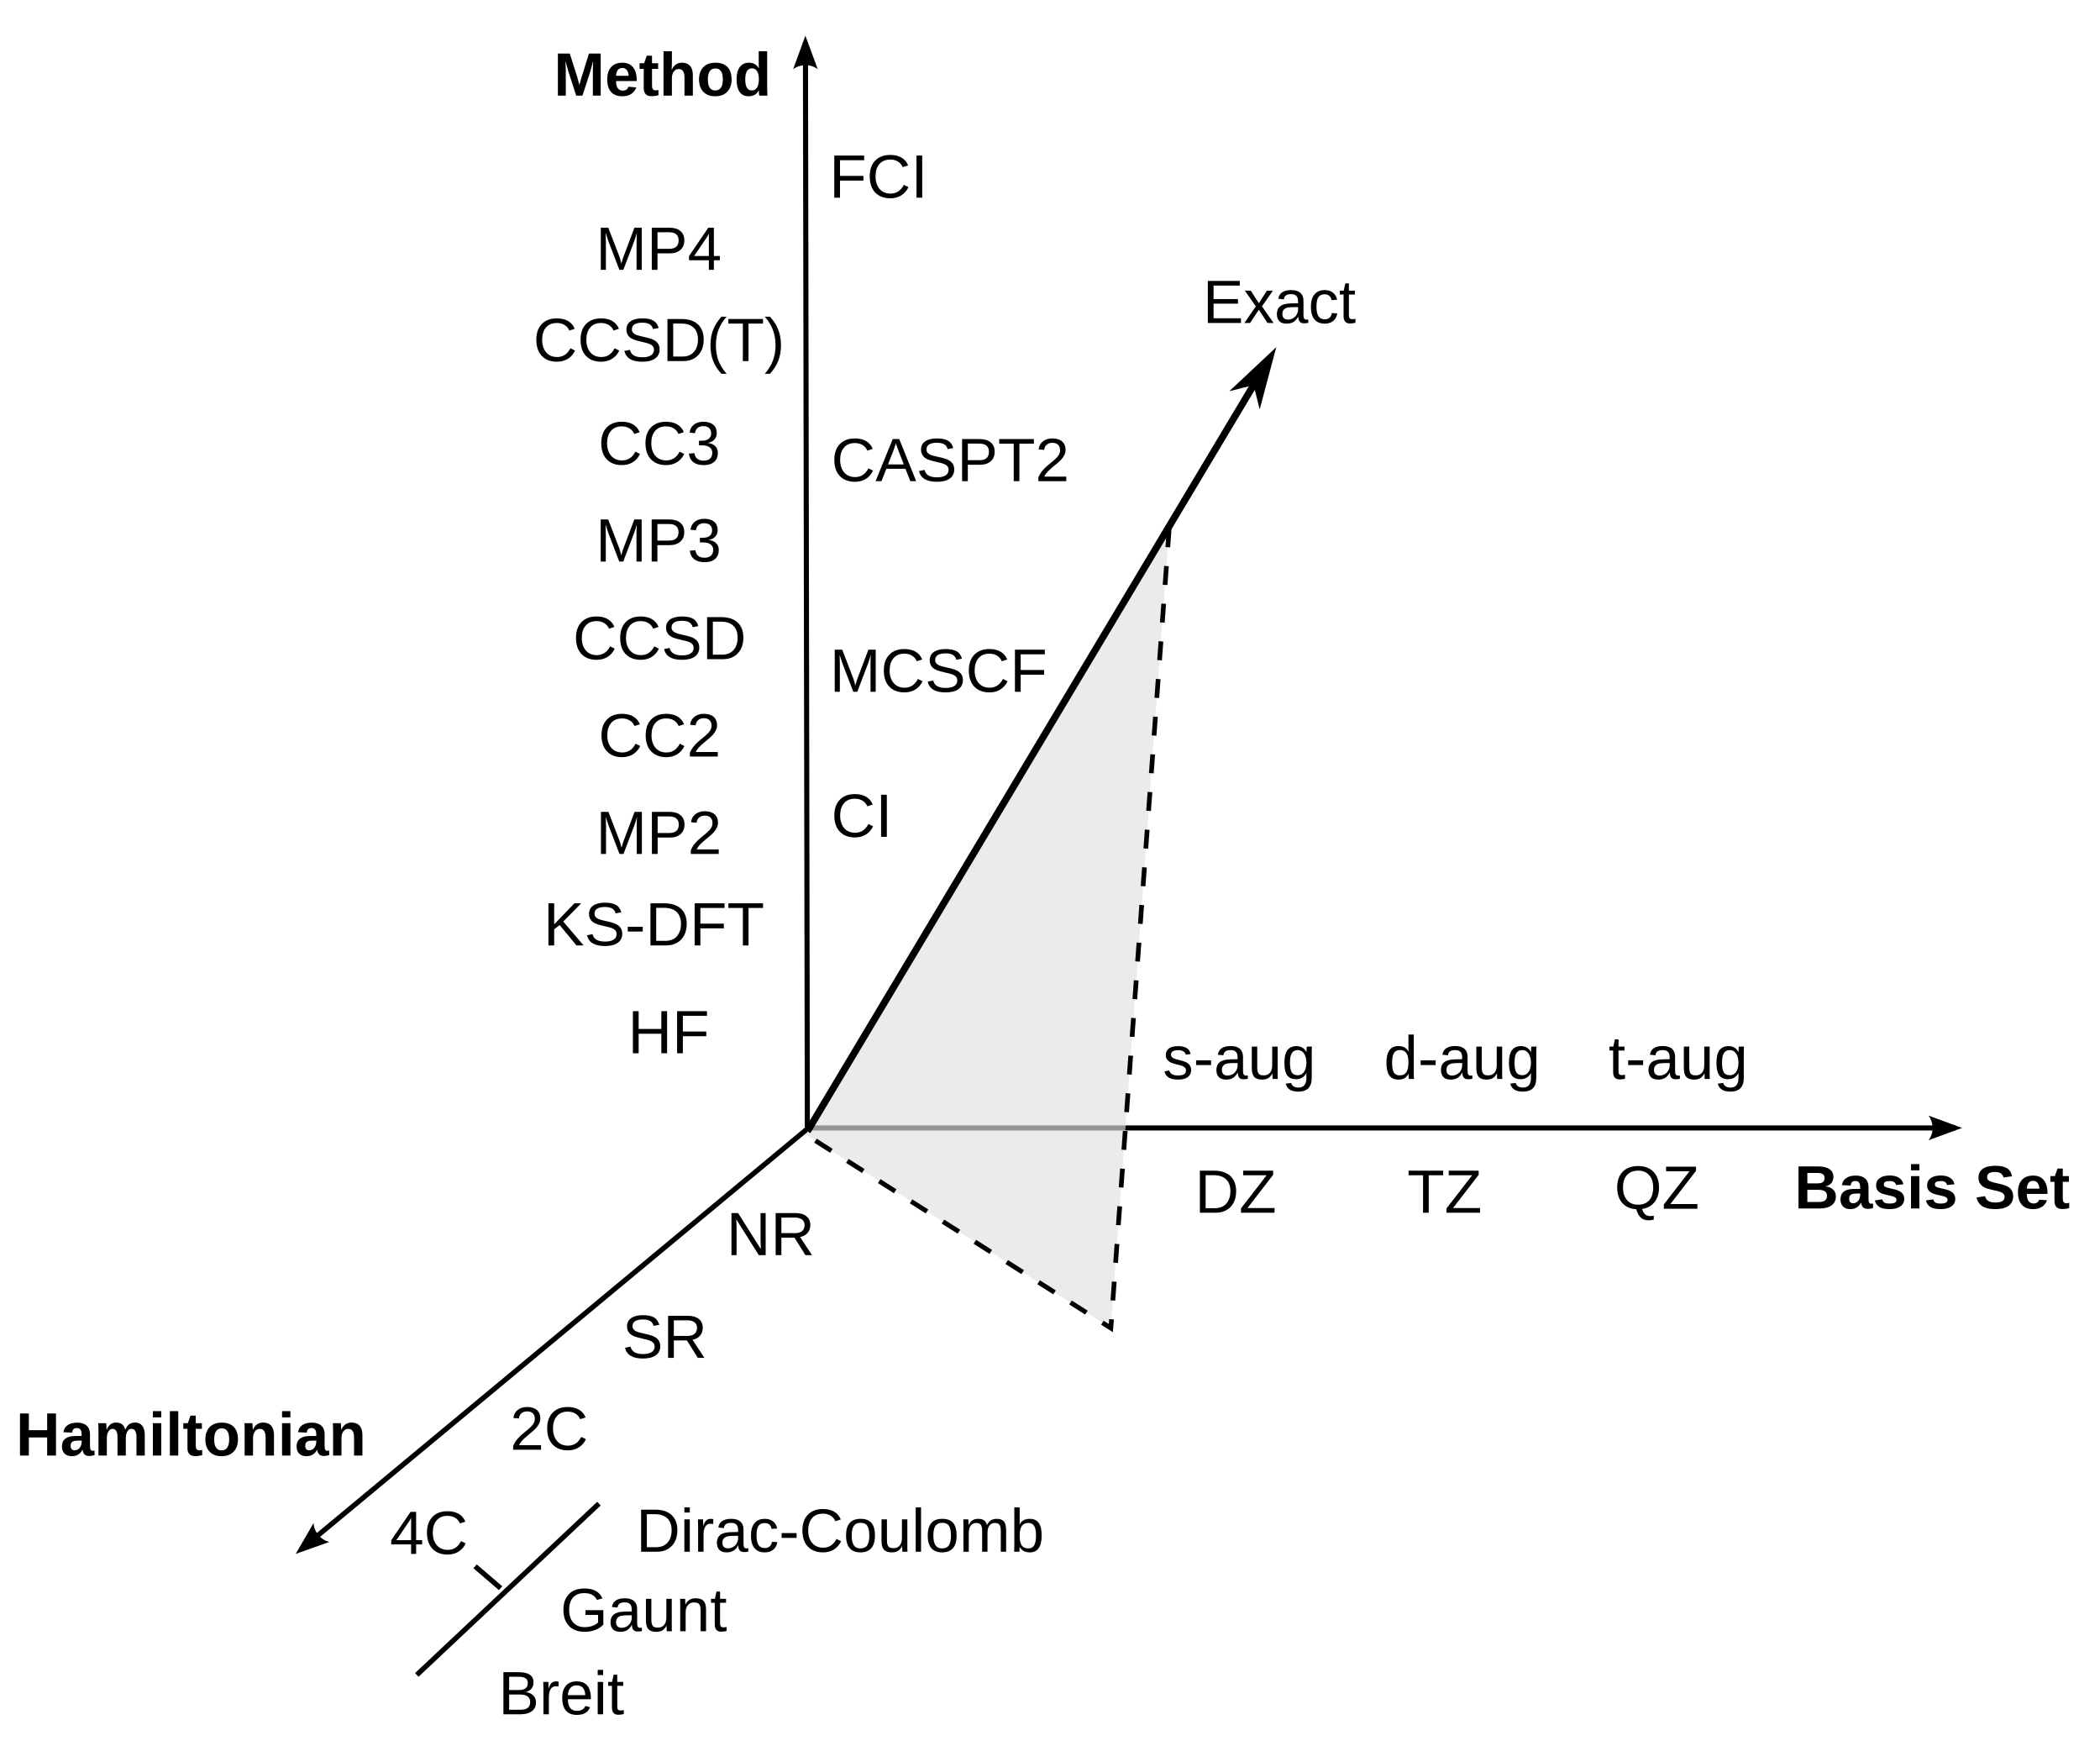
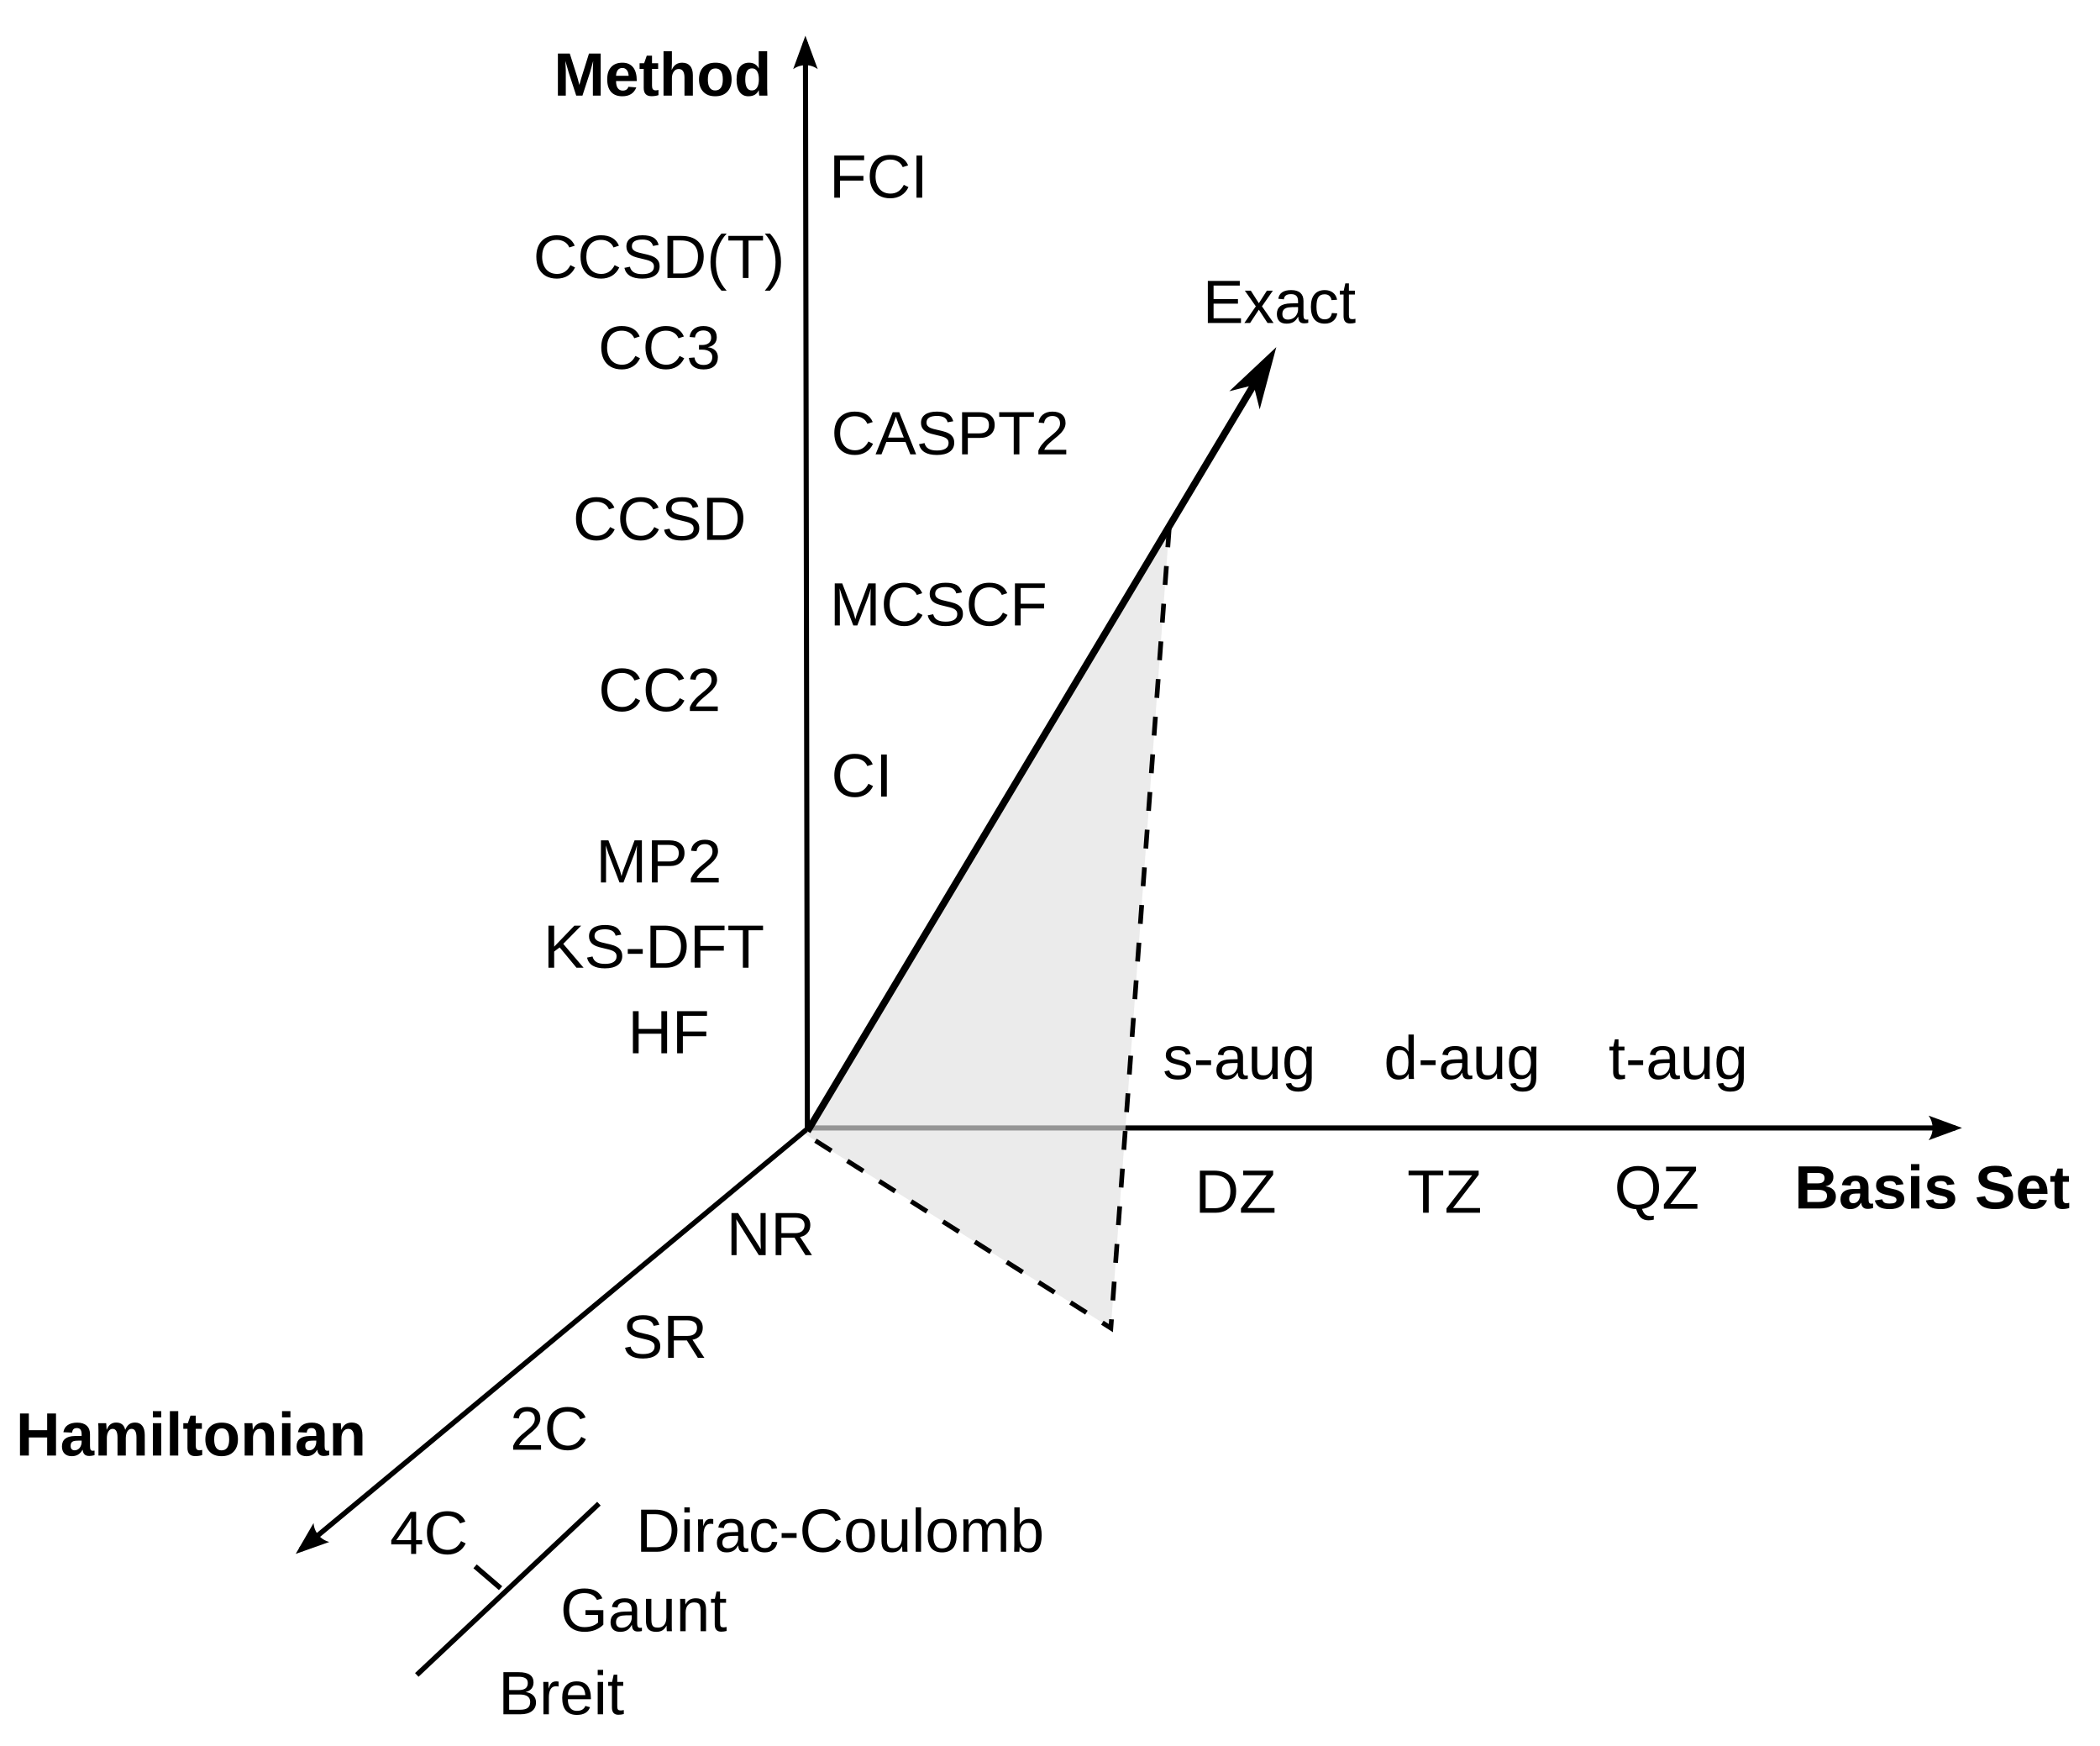
<svg xmlns="http://www.w3.org/2000/svg" width="411.75" height="342.17" id="svg2" version="1.1">
  <defs id="defs4">
    <marker orient="auto" refY="0" refX="0" id="Arrow2Mstart" style="overflow:visible">
      <path id="path4434" style="font-size:12px;fill-rule:evenodd;stroke-width:0.625;stroke-linejoin:round" d="M 8.719,4.034 -2.207,0.016 8.719,-4.002 c -1.745,2.372 -1.735,5.617 -6e-7,8.035 z" transform="scale(0.6,0.6)" />
    </marker>
    <marker orient="auto" refY="0" refX="0" id="Arrow1Mstart" style="overflow:visible">
      <path id="path4416" d="M 0,0 5,-5 -12.5,0 5,5 0,0 z" style="fill-rule:evenodd;stroke:#000000;stroke-width:1pt;marker-start:none" transform="matrix(0.4,0,0,0.4,4,0)" />
    </marker>
    <marker orient="auto" refY="0" refX="0" id="Arrow2Lend" style="overflow:visible">
      <path id="path3618" style="font-size:12px;fill-rule:evenodd;stroke-width:0.625;stroke-linejoin:round" d="M 8.719,4.034 -2.207,0.016 8.719,-4.002 c -1.745,2.372 -1.735,5.617 -6e-7,8.035 z" transform="matrix(-1.1,0,0,-1.1,-1.1,0)" />
    </marker>
    <marker orient="auto" refY="0" refX="0" id="Arrow2Lstart" style="overflow:visible">
      <path id="path3615" style="font-size:12px;fill-rule:evenodd;stroke-width:0.625;stroke-linejoin:round" d="M 8.719,4.034 -2.207,0.016 8.719,-4.002 c -1.745,2.372 -1.735,5.617 -6e-7,8.035 z" transform="matrix(1.1,0,0,1.1,1.1,0)" />
    </marker>
    <marker orient="auto" refY="0" refX="0" id="Arrow2Mend" style="overflow:visible">
      <path id="path3624" style="font-size:12px;fill-rule:evenodd;stroke-width:0.625;stroke-linejoin:round" d="M 8.719,4.034 -2.207,0.016 8.719,-4.002 c -1.745,2.372 -1.735,5.617 -6e-7,8.035 z" transform="scale(-0.6,-0.6)" />
    </marker>
    <marker orient="auto" refY="0" refX="0" id="Arrow1Lend" style="overflow:visible">
      <path id="path3600" d="M 0,0 5,-5 -12.5,0 5,5 0,0 z" style="fill-rule:evenodd;stroke:#000000;stroke-width:1pt;marker-start:none" transform="matrix(-0.8,0,0,-0.8,-10,0)" />
    </marker>
    <marker orient="auto" refY="0" refX="0" id="Arrow1Lstart" style="overflow:visible">
      <path id="path3597" d="M 0,0 5,-5 -12.5,0 5,5 0,0 z" style="fill-rule:evenodd;stroke:#000000;stroke-width:1pt;marker-start:none" transform="matrix(0.8,0,0,0.8,10,0)" />
    </marker>
    <marker orient="auto" refY="0" refX="0" id="Arrow1Mend" style="overflow:visible">
      <path id="path3606" d="M 0,0 5,-5 -12.5,0 5,5 0,0 z" style="fill-rule:evenodd;stroke:#000000;stroke-width:1pt;marker-start:none" transform="matrix(-0.4,0,0,-0.4,-4,0)" />
    </marker>
  </defs>
  <g id="layer1" transform="translate(-121.1667,-316.1108)">
    <path style="fill:none;stroke:#000000;stroke-width:1;stroke-linecap:butt;stroke-linejoin:miter;stroke-miterlimit:4;stroke-opacity:1;stroke-dasharray:none;marker-start:url(#Arrow2Mstart);marker-end:url(#Arrow2Mend)" d="m 279.091,324.434 0.374,212.779 225.076,0" id="path2816" />
    <path id="path6678" d="M 350.41,419.686 338.973,576.442 278.82,538.287" style="fill:#e1e1e1;fill-opacity:0.662;stroke:#000000;stroke-width:0.925;stroke-linecap:butt;stroke-linejoin:miter;stroke-miterlimit:4;stroke-opacity:1;stroke-dasharray:3.701, 3.701;stroke-dashoffset:0;marker-start:none" />
    <path style="fill:none;stroke:#000000;stroke-width:1;stroke-linecap:butt;stroke-linejoin:miter;stroke-miterlimit:4;stroke-opacity:1;stroke-dasharray:none;marker-start:none;marker-end:url(#Arrow2Mend)" d="m 279.228,537.578 -99.067,82.265" id="path2818" />
    <path style="fill:#e1e1e1;fill-opacity:1;stroke:#000000;stroke-width:1.367px;stroke-linecap:butt;stroke-linejoin:miter;stroke-opacity:1;marker-end:url(#Arrow1Mend)" d="M 279.476,537.872 370.03,386.465" id="path5760" />
    <text xml:space="preserve" style="font-size:12px;font-style:normal;font-variant:normal;font-weight:normal;font-stretch:normal;text-align:start;line-height:125%;writing-mode:lr-tb;text-anchor:start;fill:#000000;fill-opacity:1;stroke:none;font-family:Arial;-inkscape-font-specification:Arial" x="355.444" y="553.828" id="text3013">
      <tspan id="tspan3015" x="355.444" y="553.828">DZ</tspan>
    </text>
    <text xml:space="preserve" style="font-size:12px;font-style:normal;font-variant:normal;font-weight:normal;font-stretch:normal;text-align:start;line-height:125%;writing-mode:lr-tb;text-anchor:start;fill:#000000;fill-opacity:1;stroke:none;font-family:Arial;-inkscape-font-specification:Arial" x="397.078" y="553.828" id="text3013-9">
      <tspan id="tspan3015-2" x="397.078" y="553.828">TZ</tspan>
    </text>
    <text xml:space="preserve" style="font-size:12px;font-style:normal;font-variant:normal;font-weight:normal;font-stretch:normal;text-align:start;line-height:125%;writing-mode:lr-tb;text-anchor:start;fill:#000000;fill-opacity:1;stroke:none;font-family:Arial;-inkscape-font-specification:Arial" x="437.686" y="553.048" id="text3013-9-6">
      <tspan id="tspan3015-2-8" x="437.686" y="553.048">QZ</tspan>
    </text>
    <text xml:space="preserve" style="font-size:12px;font-style:normal;font-variant:normal;font-weight:normal;font-stretch:normal;fill:#000000;fill-opacity:1;stroke:none;font-family:Arial;-inkscape-font-specification:Arial" x="349.158" y="527.606" id="text5709">
      <tspan id="tspan5711" x="349.158" y="527.606">s-aug    d-aug    t-aug</tspan>
    </text>
    <text xml:space="preserve" style="font-size:12px;font-style:normal;font-variant:normal;font-weight:normal;font-stretch:normal;fill:#000000;fill-opacity:1;stroke:none;font-family:Arial;-inkscape-font-specification:Arial" x="357.002" y="379.426" id="text5713">
      <tspan id="tspan5715" x="357.002" y="379.426">Exact</tspan>
    </text>
    <text xml:space="preserve" style="font-size:12px;font-style:normal;font-variant:normal;font-weight:normal;font-stretch:normal;fill:#000000;fill-opacity:1;stroke:none;font-family:Arial;-inkscape-font-specification:Arial" x="244.278" y="522.569" id="text5717">
      <tspan id="tspan5719" x="244.278" y="522.569">HF</tspan>
    </text>
-     <text xml:space="preserve" style="font-size:12px;font-style:normal;font-variant:normal;font-weight:normal;font-stretch:normal;fill:#000000;fill-opacity:1;stroke:none;font-family:Arial;-inkscape-font-specification:Arial" x="238.006" y="483.504" id="text5721">
-       <tspan id="tspan5723" x="238.006" y="483.504">MP2</tspan>
+     <text xml:space="preserve" style="font-style:normal;font-variant:normal;font-weight:normal;font-stretch:normal;font-size:12px;font-family:Arial;-inkscape-font-specification:Arial;fill:#000000;fill-opacity:1;stroke:none" x="238.006" y="489.087" id="text5721">
+       <tspan id="tspan5723" x="238.006" y="489.087">MP2</tspan>
    </text>
-     <text xml:space="preserve" style="font-size:12px;font-style:normal;font-variant:normal;font-weight:normal;font-stretch:normal;fill:#000000;fill-opacity:1;stroke:none;font-family:Arial;-inkscape-font-specification:Arial" x="238.493" y="464.405" id="text5725">
-       <tspan id="tspan5727" x="238.493" y="464.405">CC2</tspan>
+     <text xml:space="preserve" style="font-style:normal;font-variant:normal;font-weight:normal;font-stretch:normal;font-size:12px;font-family:Arial;-inkscape-font-specification:Arial;fill:#000000;fill-opacity:1;stroke:none" x="238.493" y="455.485" id="text5725">
+       <tspan id="tspan5727" x="238.493" y="455.485">CC2</tspan>
    </text>
-     <text xml:space="preserve" style="font-size:12px;font-style:normal;font-variant:normal;font-weight:normal;font-stretch:normal;fill:#000000;fill-opacity:1;stroke:none;font-family:Arial;-inkscape-font-specification:Arial" x="283.852" y="451.711" id="text5729">
-       <tspan id="tspan5731" x="283.852" y="451.711">MCSCF</tspan>
+     <text xml:space="preserve" style="font-style:normal;font-variant:normal;font-weight:normal;font-stretch:normal;font-size:12px;font-family:Arial;-inkscape-font-specification:Arial;fill:#000000;fill-opacity:1;stroke:none" x="283.852" y="438.713" id="text5729">
+       <tspan id="tspan5731" x="283.852" y="438.713">MCSCF</tspan>
    </text>
-     <text xml:space="preserve" style="font-size:12px;font-style:normal;font-variant:normal;font-weight:normal;font-stretch:normal;fill:#000000;fill-opacity:1;stroke:none;font-family:Arial;-inkscape-font-specification:Arial" x="284.145" y="480.14" id="text5733">
-       <tspan id="tspan5735" x="284.145" y="480.14">CI</tspan>
+     <text xml:space="preserve" style="font-style:normal;font-variant:normal;font-weight:normal;font-stretch:normal;font-size:12px;font-family:Arial;-inkscape-font-specification:Arial;fill:#000000;fill-opacity:1;stroke:none" x="284.145" y="472.256" id="text5733">
+       <tspan id="tspan5735" x="284.145" y="472.256">CI</tspan>
    </text>
-     <text xml:space="preserve" style="font-size:12px;font-style:normal;font-variant:normal;font-weight:normal;font-stretch:normal;fill:#000000;fill-opacity:1;stroke:none;font-family:Arial;-inkscape-font-specification:Arial" x="284.145" y="410.426" id="text5737">
-       <tspan id="tspan5739" x="284.145" y="410.426">CASPT2</tspan>
+     <text xml:space="preserve" style="font-style:normal;font-variant:normal;font-weight:normal;font-stretch:normal;font-size:12px;font-family:Arial;-inkscape-font-specification:Arial;fill:#000000;fill-opacity:1;stroke:none" x="284.145" y="405.169" id="text5737">
+       <tspan id="tspan5739" x="284.145" y="405.169">CASPT2</tspan>
    </text>
    <text xml:space="preserve" style="font-size:12px;font-style:normal;font-variant:normal;font-weight:normal;font-stretch:normal;fill:#000000;fill-opacity:1;stroke:none;font-family:Arial;-inkscape-font-specification:Arial" x="283.758" y="354.854" id="text5741">
      <tspan id="tspan5743" x="283.758" y="354.854">FCI</tspan>
    </text>
-     <text xml:space="preserve" style="font-size:12px;font-style:normal;font-variant:normal;font-weight:normal;font-stretch:normal;fill:#000000;fill-opacity:1;stroke:none;font-family:Arial;-inkscape-font-specification:Arial" x="233.492" y="445.324" id="text5745">
-       <tspan id="tspan5747" x="233.492" y="445.324">CCSD</tspan>
+     <text xml:space="preserve" style="font-style:normal;font-variant:normal;font-weight:normal;font-stretch:normal;font-size:12px;font-family:Arial;-inkscape-font-specification:Arial;fill:#000000;fill-opacity:1;stroke:none" x="233.492" y="421.941" id="text5745">
+       <tspan id="tspan5747" x="233.492" y="421.941">CCSD</tspan>
    </text>
-     <text xml:space="preserve" style="font-size:12px;font-style:normal;font-variant:normal;font-weight:normal;font-stretch:normal;fill:#000000;fill-opacity:1;stroke:none;font-family:Arial;-inkscape-font-specification:Arial" x="225.716" y="386.889" id="text5749">
-       <tspan id="tspan5751" x="225.716" y="386.889">CCSD(T)</tspan>
+     <text xml:space="preserve" style="font-style:normal;font-variant:normal;font-weight:normal;font-stretch:normal;font-size:12px;font-family:Arial;-inkscape-font-specification:Arial;fill:#000000;fill-opacity:1;stroke:none" x="225.716" y="370.601" id="text5749">
+       <tspan id="tspan5751" x="225.716" y="370.601">CCSD(T)</tspan>
    </text>
-     <text xml:space="preserve" style="font-size:12px;font-style:normal;font-variant:normal;font-weight:normal;font-stretch:normal;fill:#000000;fill-opacity:1;stroke:none;font-family:Arial;-inkscape-font-specification:Arial" x="238.449" y="407.157" id="text5753">
-       <tspan id="tspan5755" x="238.449" y="407.157">CC3</tspan>
+     <text xml:space="preserve" style="font-style:normal;font-variant:normal;font-weight:normal;font-stretch:normal;font-size:12px;font-family:Arial;-inkscape-font-specification:Arial;fill:#000000;fill-opacity:1;stroke:none" x="238.449" y="388.398" id="text5753">
+       <tspan id="tspan5755" x="238.449" y="388.398">CC3</tspan>
    </text>
-     <text xml:space="preserve" style="font-size:12px;font-style:normal;font-variant:normal;font-weight:normal;font-stretch:normal;fill:#000000;fill-opacity:1;stroke:none;font-family:Arial;-inkscape-font-specification:Arial" x="237.962" y="426.183" id="text5757">
-       <tspan id="tspan5759" x="237.962" y="426.183">MP3</tspan>
-     </text>
-     <text xml:space="preserve" style="font-size:12px;font-style:normal;font-variant:normal;font-weight:normal;font-stretch:normal;fill:#000000;fill-opacity:1;stroke:none;font-family:Arial;-inkscape-font-specification:Arial" x="237.98" y="368.997" id="text5761">
-       <tspan id="tspan5763" x="237.98" y="368.997">MP4</tspan>
-     </text>
-     <text xml:space="preserve" style="font-size:12px;font-style:normal;font-variant:normal;font-weight:normal;font-stretch:normal;fill:#000000;fill-opacity:1;stroke:none;font-family:Arial;-inkscape-font-specification:Arial" x="227.716" y="501.426" id="text5765">
-       <tspan id="tspan5767" x="227.716" y="501.426">KS-DFT</tspan>
+     <text xml:space="preserve" style="font-style:normal;font-variant:normal;font-weight:normal;font-stretch:normal;font-size:12px;font-family:Arial;-inkscape-font-specification:Arial;fill:#000000;fill-opacity:1;stroke:none" x="227.716" y="505.8" id="text5765">
+       <tspan id="tspan5767" x="227.716" y="505.8">KS-DFT</tspan>
    </text>
    <text xml:space="preserve" style="font-size:12px;font-style:normal;font-variant:normal;font-weight:normal;font-stretch:normal;fill:#000000;fill-opacity:1;stroke:none;font-family:Arial;-inkscape-font-specification:Arial" x="263.6" y="562.14" id="text5791">
      <tspan id="tspan5793" x="263.6" y="562.14">NR</tspan>
    </text>
    <text xml:space="preserve" style="font-size:12px;font-style:normal;font-variant:normal;font-weight:normal;font-stretch:normal;fill:#000000;fill-opacity:1;stroke:none;font-family:Arial;-inkscape-font-specification:Arial" x="221.171" y="600.283" id="text5795">
      <tspan id="tspan5797" x="221.171" y="600.283">2C</tspan>
    </text>
    <text xml:space="preserve" style="font-size:12px;font-style:normal;font-variant:normal;font-weight:normal;font-stretch:normal;fill:#000000;fill-opacity:1;stroke:none;font-family:Arial;-inkscape-font-specification:Arial" x="197.6" y="620.711" id="text5799">
      <tspan id="tspan5801" x="197.6" y="620.711">4C</tspan>
    </text>
    <text xml:space="preserve" style="font-size:12px;font-style:normal;font-variant:normal;font-weight:normal;font-stretch:normal;fill:#000000;fill-opacity:1;stroke:none;font-family:Arial;-inkscape-font-specification:Arial" x="245.885" y="620.283" id="text5803">
      <tspan id="tspan5805" x="245.885" y="620.283">Dirac-Coulomb</tspan>
    </text>
    <text xml:space="preserve" style="font-size:12px;font-style:normal;font-variant:normal;font-weight:normal;font-stretch:normal;fill:#000000;fill-opacity:1;stroke:none;font-family:Arial;-inkscape-font-specification:Arial" x="231.028" y="635.854" id="text5807">
      <tspan id="tspan5809" x="231.028" y="635.854">Gaunt</tspan>
    </text>
    <text xml:space="preserve" style="font-size:12px;font-style:normal;font-variant:normal;font-weight:normal;font-stretch:normal;fill:#000000;fill-opacity:1;stroke:none;font-family:Arial;-inkscape-font-specification:Arial" x="218.885" y="652.14" id="text5811">
      <tspan id="tspan5813" x="218.885" y="652.14">Breit</tspan>
    </text>
    <path style="fill:none;stroke:#000000;stroke-width:1px;stroke-linecap:butt;stroke-linejoin:miter;stroke-opacity:1" d="m 202.885,644.426 35.714,-33.571" id="path5815" />
    <path style="fill:none;stroke:#000000;stroke-width:1px;stroke-linecap:butt;stroke-linejoin:miter;stroke-opacity:1" d="m 219.314,627.423 -5,-4.286" id="path5817" />
    <text id="text3070" y="582.283" x="243.171" style="font-size:12px;font-style:normal;font-variant:normal;font-weight:normal;font-stretch:normal;text-align:start;line-height:125%;writing-mode:lr-tb;text-anchor:start;fill:#000000;fill-opacity:1;stroke:none;font-family:Arial;-inkscape-font-specification:Arial" xml:space="preserve">
      <tspan id="tspan3074" x="243.171" y="582.283">SR</tspan>
    </text>
    <text id="text3076" y="552.997" x="473.002" style="font-size:12px;font-style:normal;font-variant:normal;font-weight:normal;font-stretch:normal;fill:#000000;fill-opacity:1;stroke:none;font-family:Arial;-inkscape-font-specification:Arial" xml:space="preserve">
      <tspan y="552.997" x="473.002" id="tspan3078" style="font-weight:bold;-inkscape-font-specification:Arial Bold">Basis Set</tspan>
    </text>
    <text xml:space="preserve" style="font-size:12px;font-style:normal;font-variant:normal;font-weight:normal;font-stretch:normal;fill:#000000;fill-opacity:1;stroke:none;font-family:Arial;-inkscape-font-specification:Arial" x="124.288" y="601.426" id="text3080">
      <tspan id="tspan3082" x="124.288" y="601.426" style="font-weight:bold;-inkscape-font-specification:Arial Bold">Hamiltonian</tspan>
    </text>
    <text id="text3084" y="334.854" x="229.758" style="font-size:12px;font-style:normal;font-variant:normal;font-weight:normal;font-stretch:normal;fill:#000000;fill-opacity:1;stroke:none;font-family:Arial;-inkscape-font-specification:Arial" xml:space="preserve">
      <tspan y="334.854" x="229.758" id="tspan3086" style="font-weight:bold;-inkscape-font-specification:Arial Bold">Method</tspan>
    </text>
  </g>
</svg>
